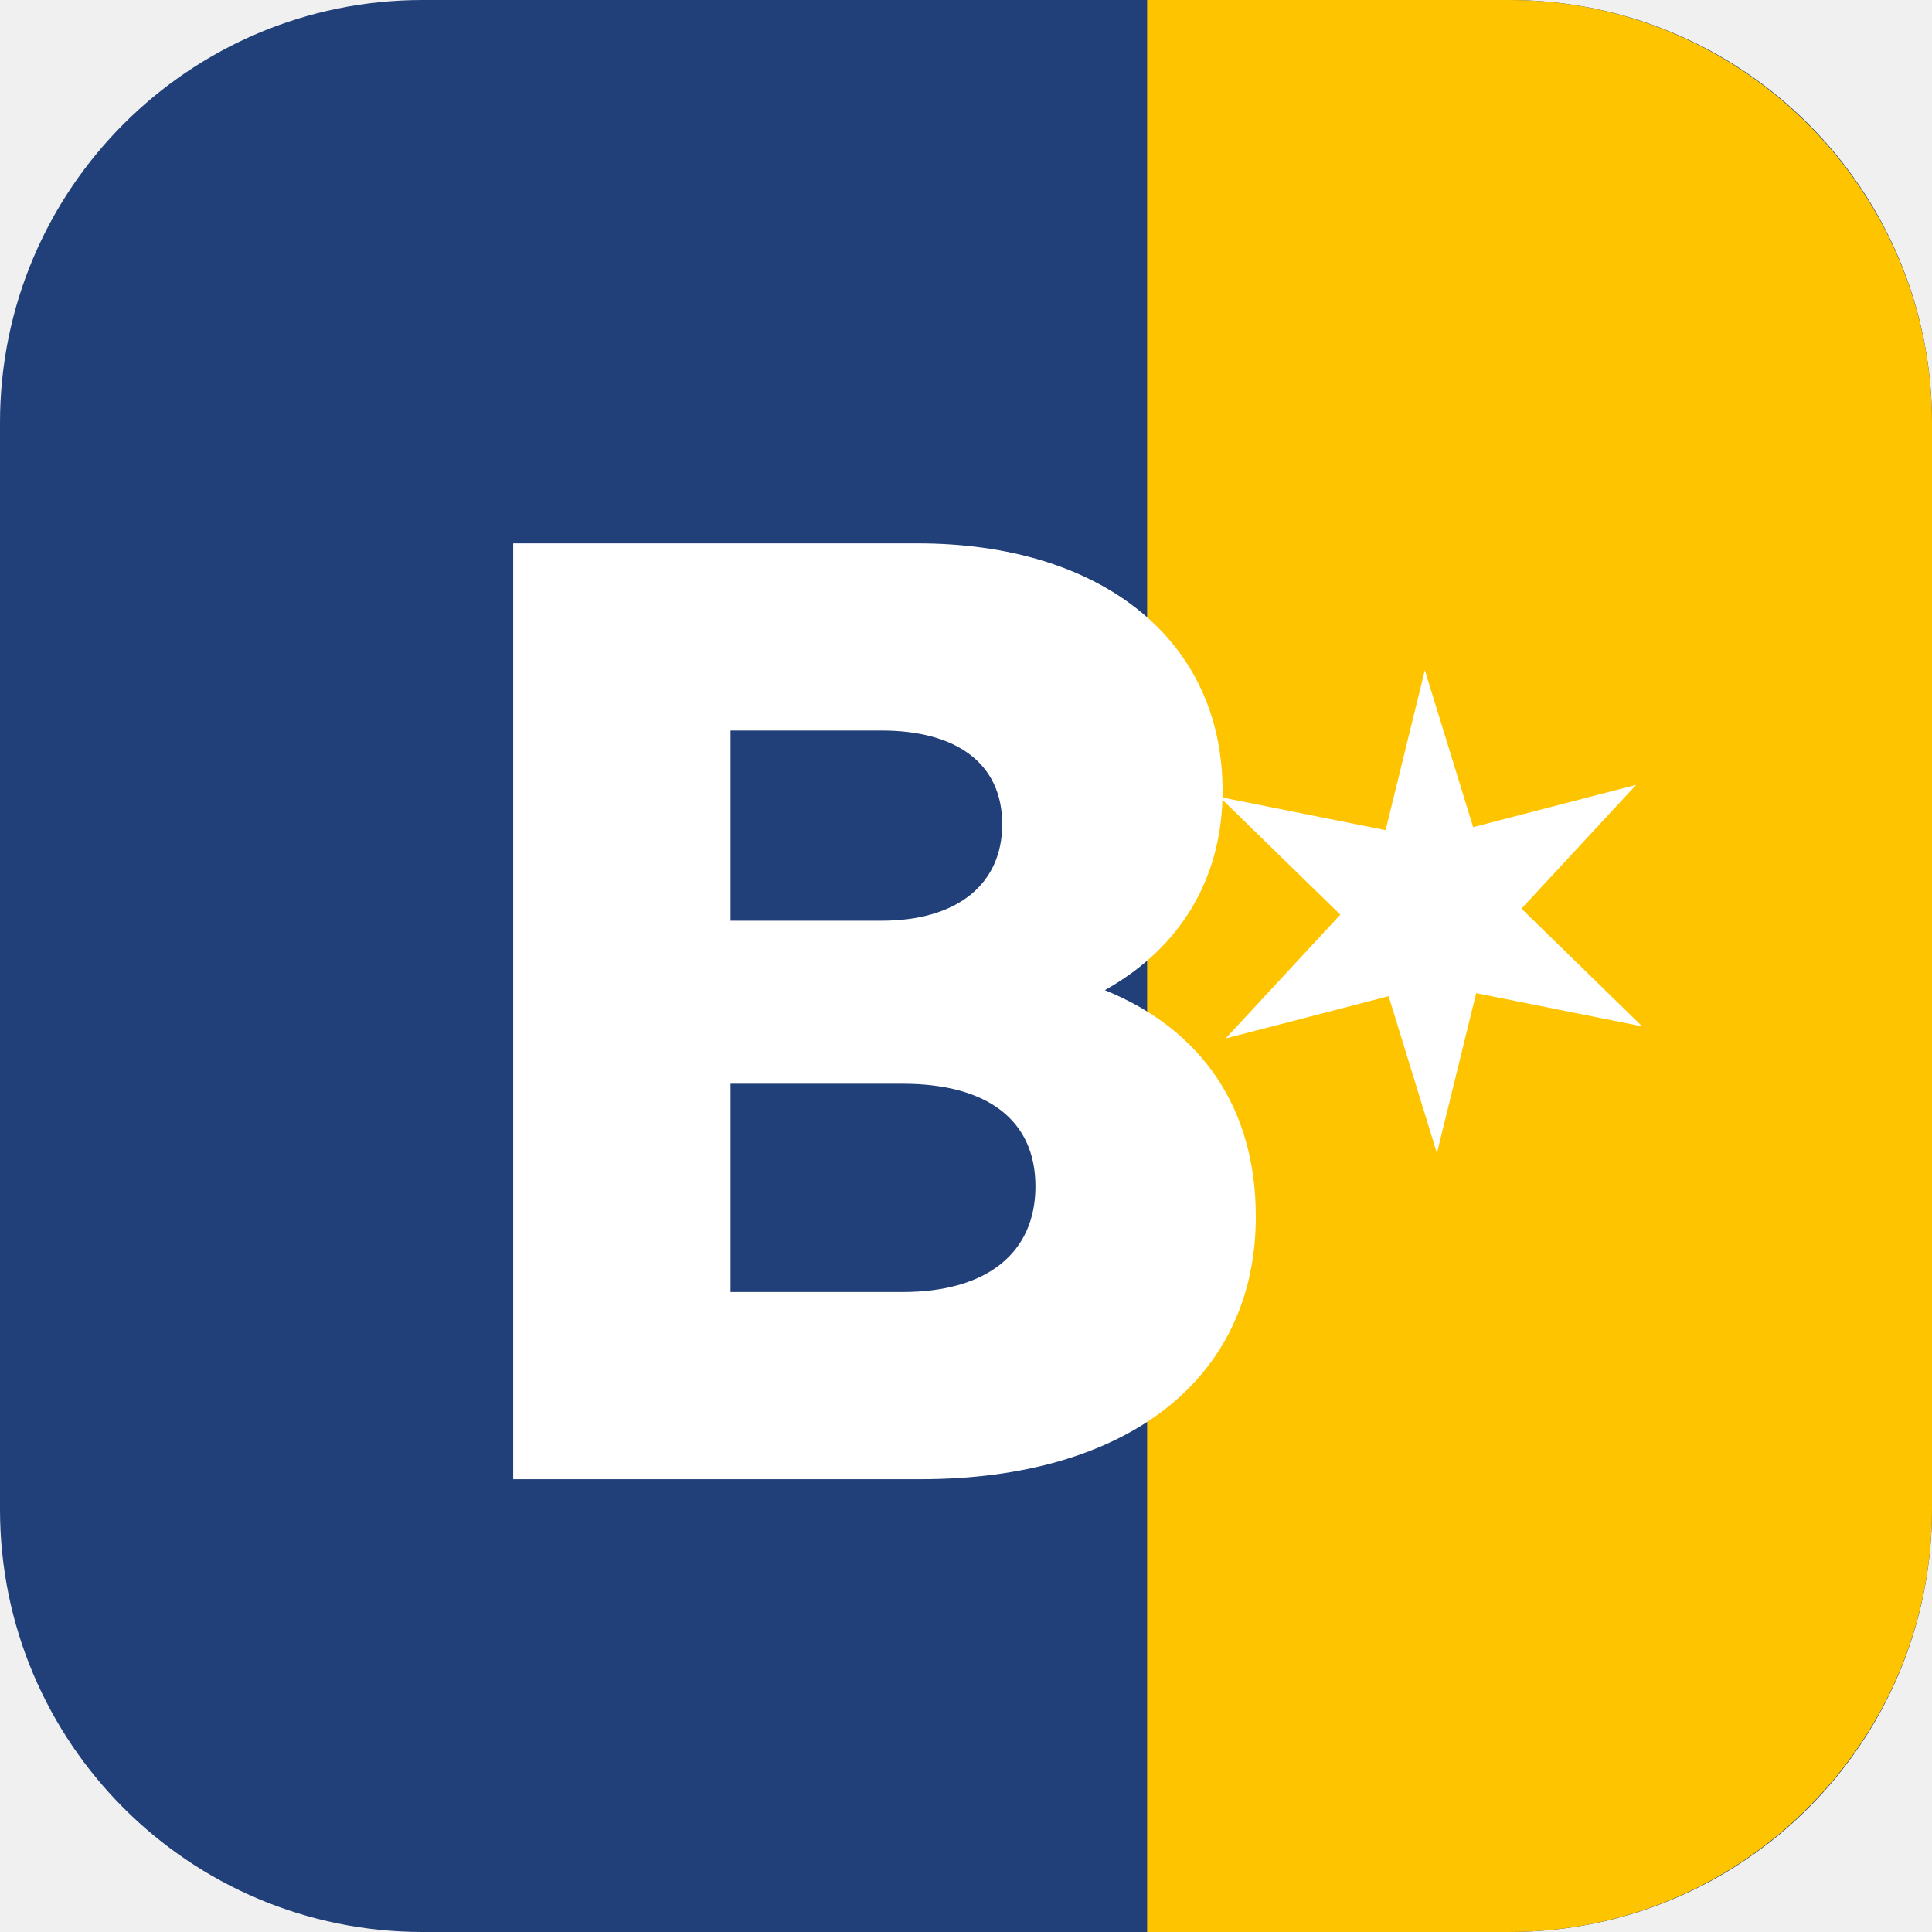
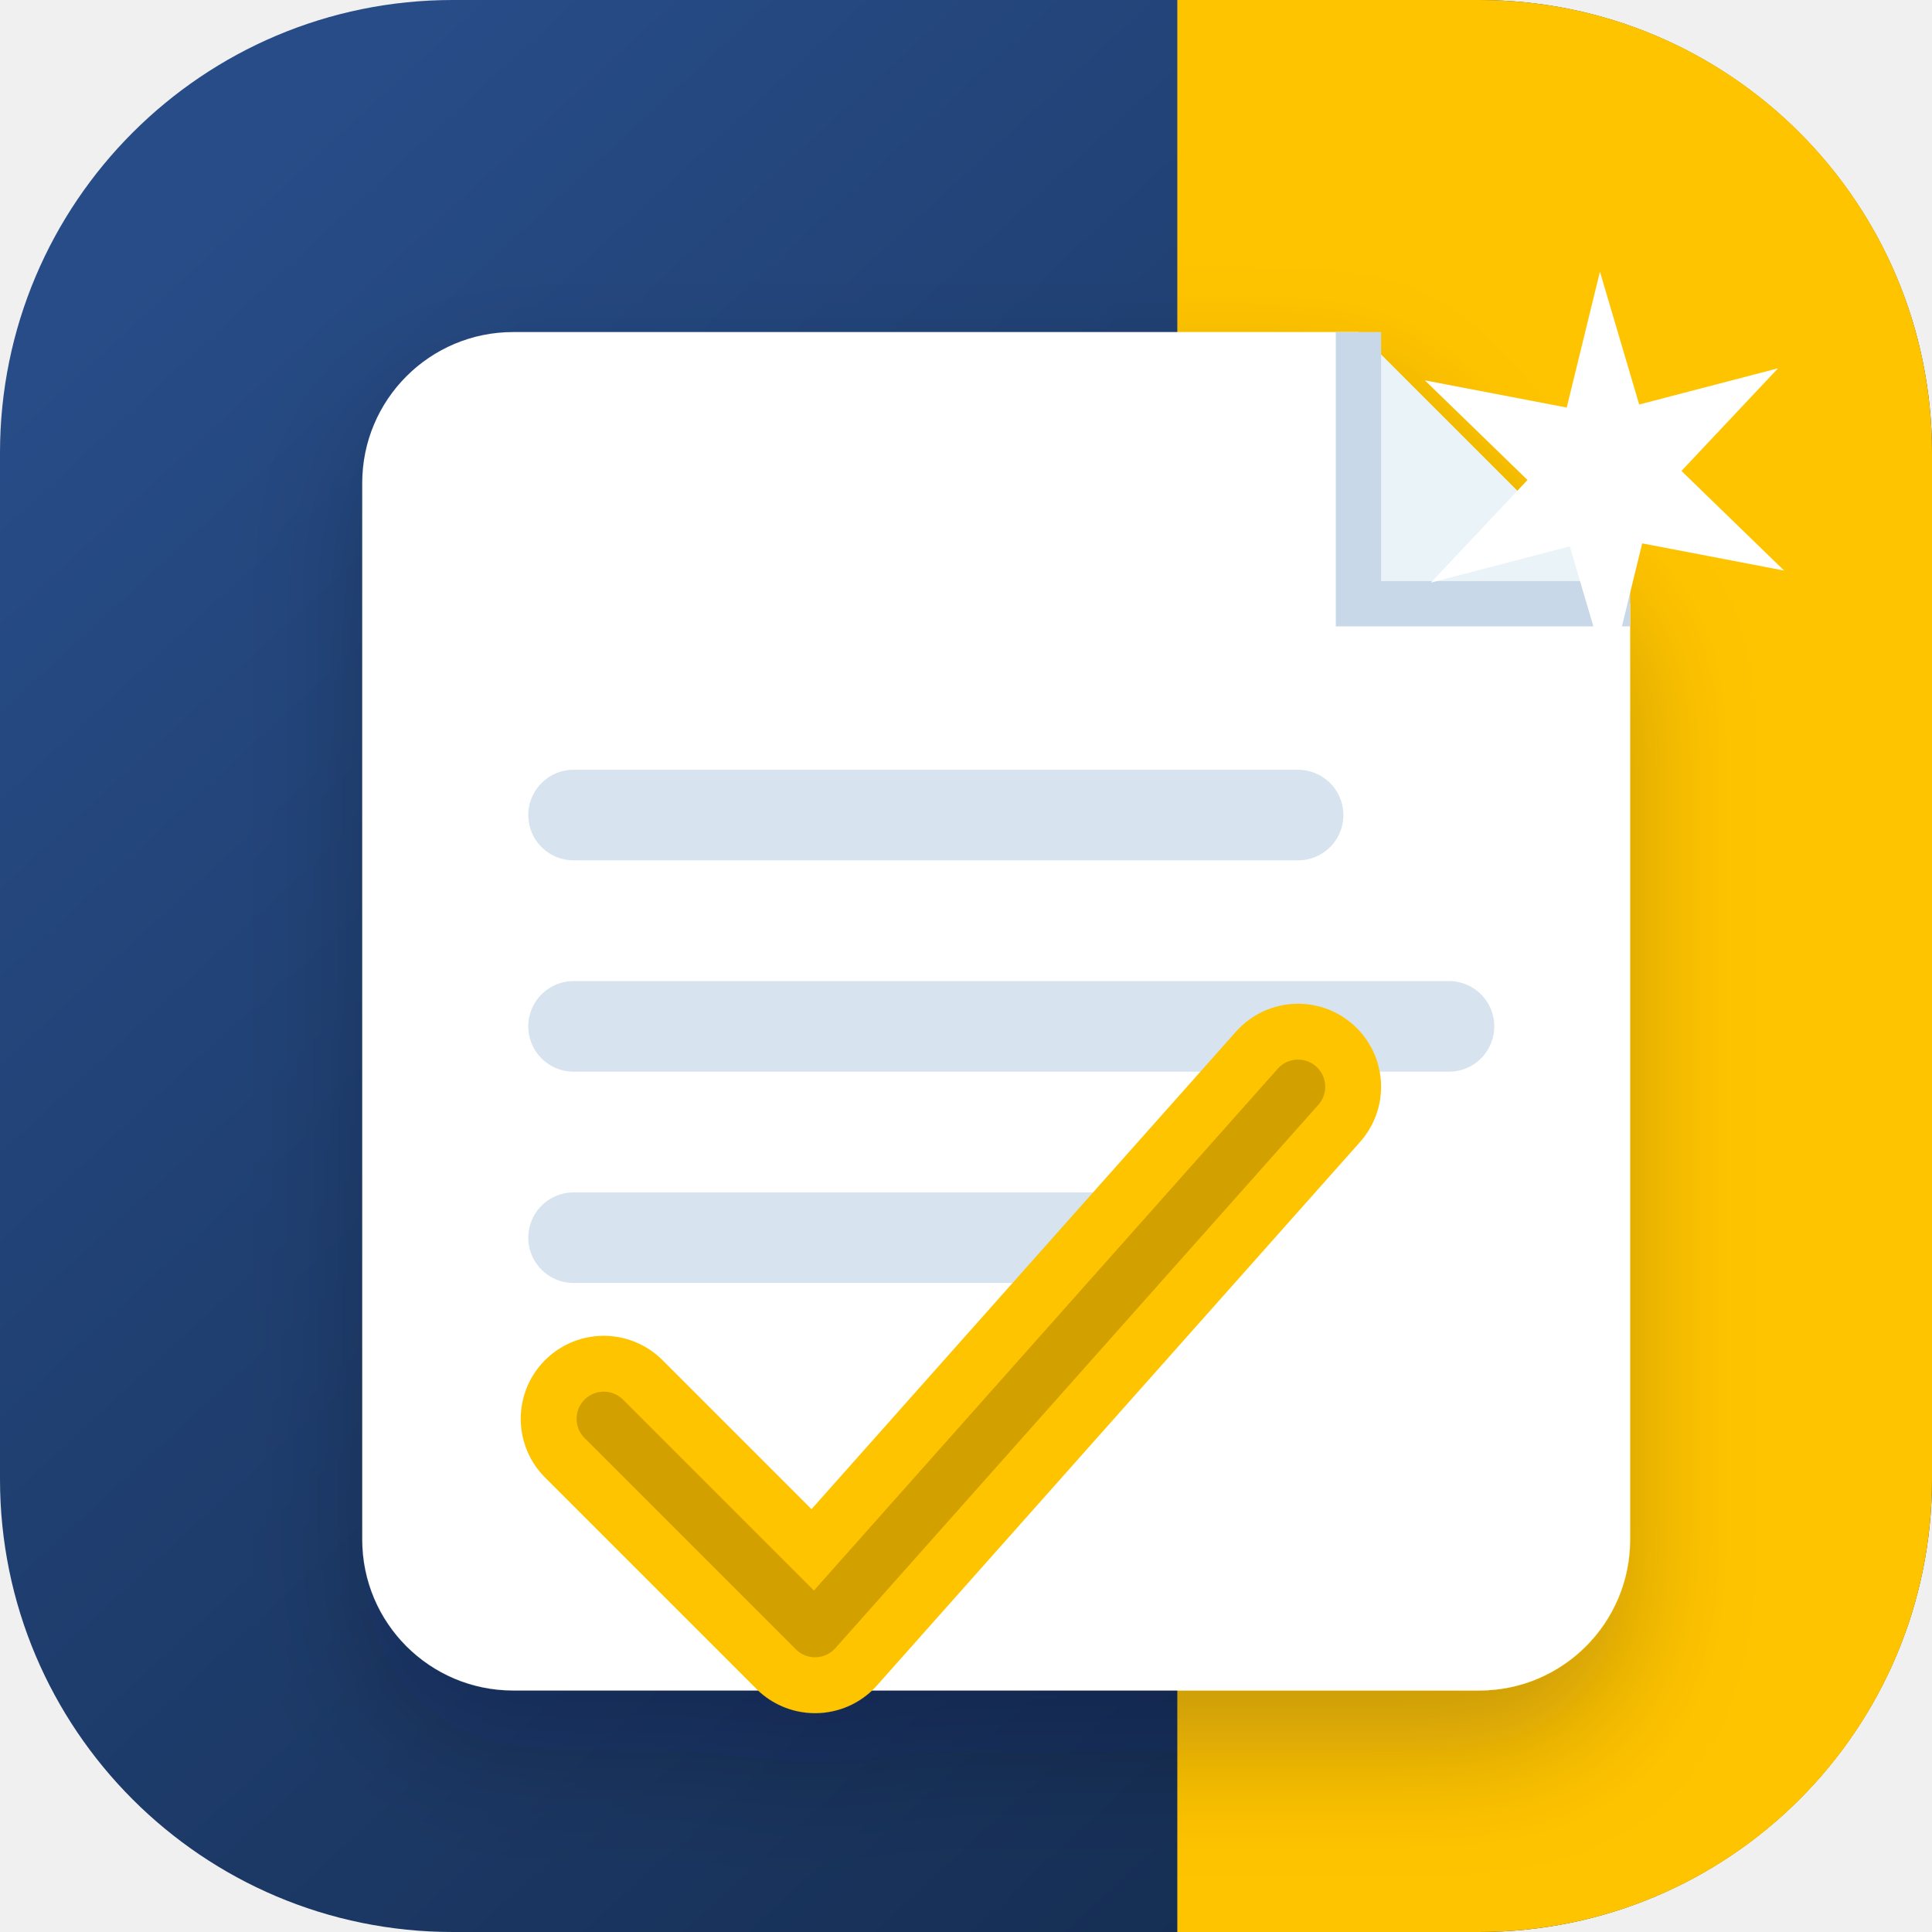
- <svg xmlns="http://www.w3.org/2000/svg" viewBox="0 0 64 64">
-   <rect width="64" height="64" rx="14" fill="#213f78" />
-   <path d="M38 0h12c7.7 0 14 6.3 14 14v36c0 7.7-6.3 14-14 14H38V0z" fill="#ffc400" />
-   <path d="M17 18h13.4c6.1 0 10.1 3.2 10.1 8.2 0 2.9-1.4 5.2-3.9 6.6 3.2 1.3 5 3.9 5 7.5 0 5.4-4.3 8.7-11.1 8.7H17V18zm12.2 12.5c2.5 0 4-1.2 4-3.2 0-2-1.5-3.1-4-3.1h-5v6.3h5zm.7 12.3c2.8 0 4.4-1.3 4.4-3.5 0-2.2-1.6-3.4-4.4-3.4h-5.7v6.9h5.7z" fill="#ffffff" />
-   <path d="M47.2 22.2l1.6 5.2 5.4-1.4-3.8 4.1 4 3.9-5.5-1.1-1.3 5.3-1.6-5.2-5.4 1.4 3.8-4.1-4-3.9 5.5 1.1 1.3-5.3z" fill="#ffffff" />
+ <svg xmlns="http://www.w3.org/2000/svg" viewBox="0 0 64 64" role="img" aria-label="Portal Fiscal">
+   <defs>
+     <linearGradient id="tile" x1="8" y1="6" x2="56" y2="58" gradientUnits="userSpaceOnUse">
+       <stop offset="0" stop-color="#274c87" />
+       <stop offset="1" stop-color="#142b4e" />
+     </linearGradient>
+     <filter id="shadow" x="-20%" y="-20%" width="140%" height="140%">
+       <feDropShadow dx="0" dy="2" stdDeviation="2" flood-color="#071526" flood-opacity=".22" />
+     </filter>
+   </defs>
+   <rect width="64" height="64" rx="15" fill="url(#tile)" />
+   <path d="M39 0h10c8.3 0 15 6.7 15 15v34c0 8.3-6.7 15-15 15H39V0z" fill="#ffc400" />
+   <g filter="url(#shadow)">
+     <path d="M17 11h28l9 9v31a5 5 0 0 1-5 5H17a5 5 0 0 1-5-5V16a5 5 0 0 1 5-5z" fill="#fff" />
+     <path d="M45 11v9h9" fill="#e9f3f8" />
+     <path d="M45 11v9h9" fill="none" stroke="#c9d8e8" stroke-width="1.5" />
+     <path d="M19 27h24M19 34h29M19 41h18" fill="none" stroke="#d7e3ee" stroke-width="3" stroke-linecap="round" />
+     <path d="M20 47l7 7 16-18" fill="none" stroke="#ffc400" stroke-width="5.5" stroke-linecap="round" stroke-linejoin="round" />
+     <path d="M20 47l7 7 16-18" fill="none" stroke="#d2a100" stroke-width="1.8" stroke-linecap="round" stroke-linejoin="round" />
+   </g>
+   <path d="M53 9l1.3 4.4 4.6-1.2-3.2 3.4 3.4 3.3-4.7-.9-1.1 4.5-1.3-4.4-4.6 1.2 3.2-3.4-3.4-3.3 4.7.9L53 9z" fill="#fff" />
</svg>
